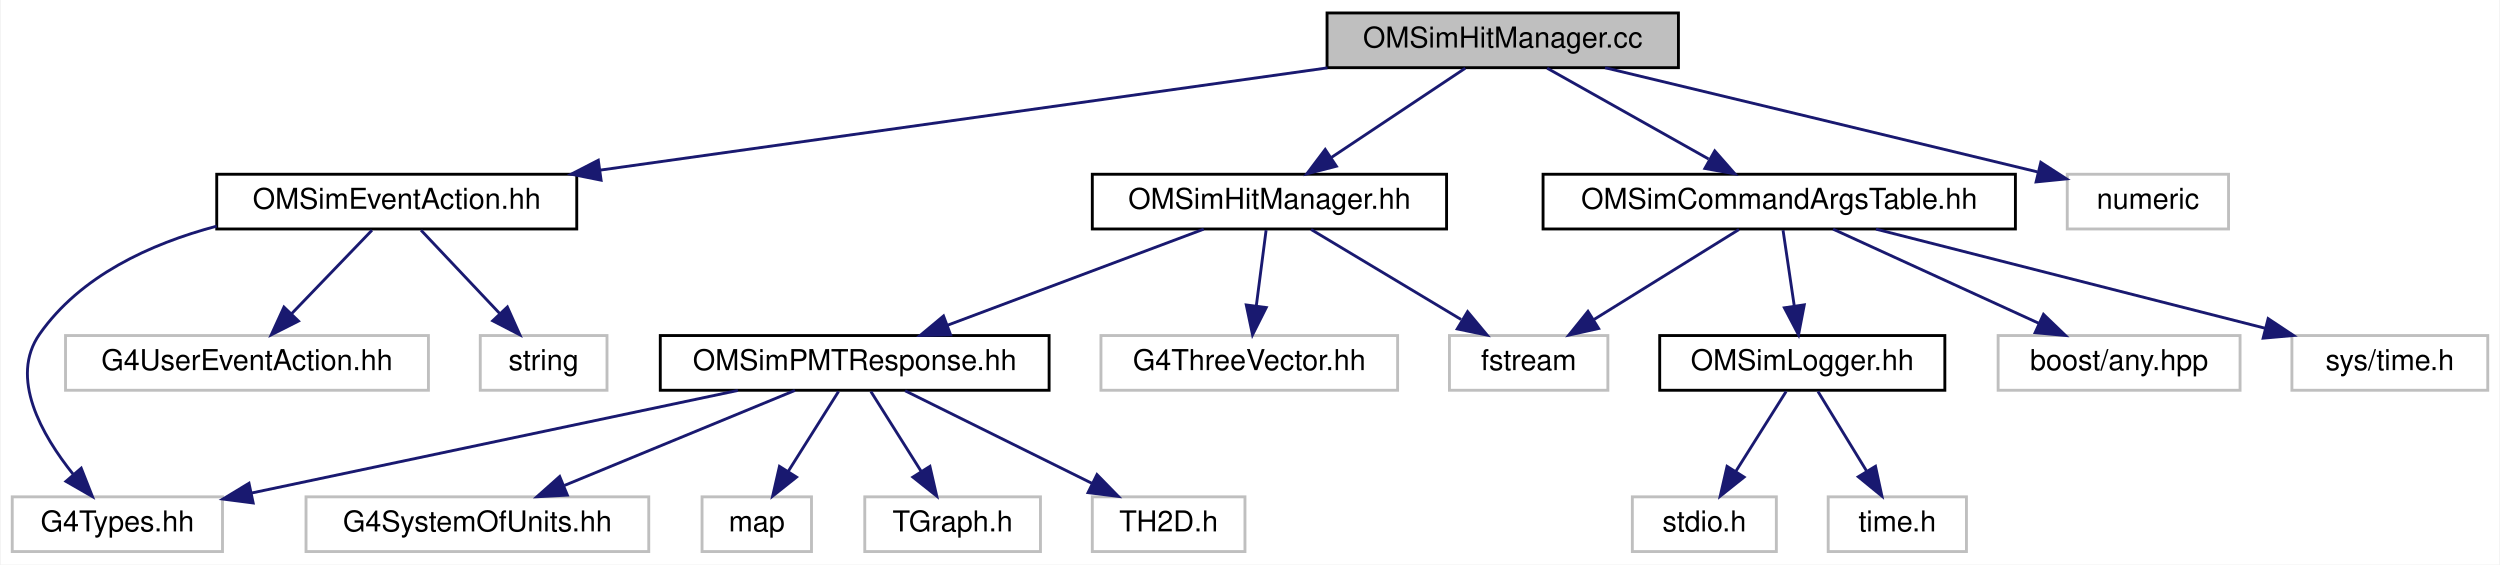
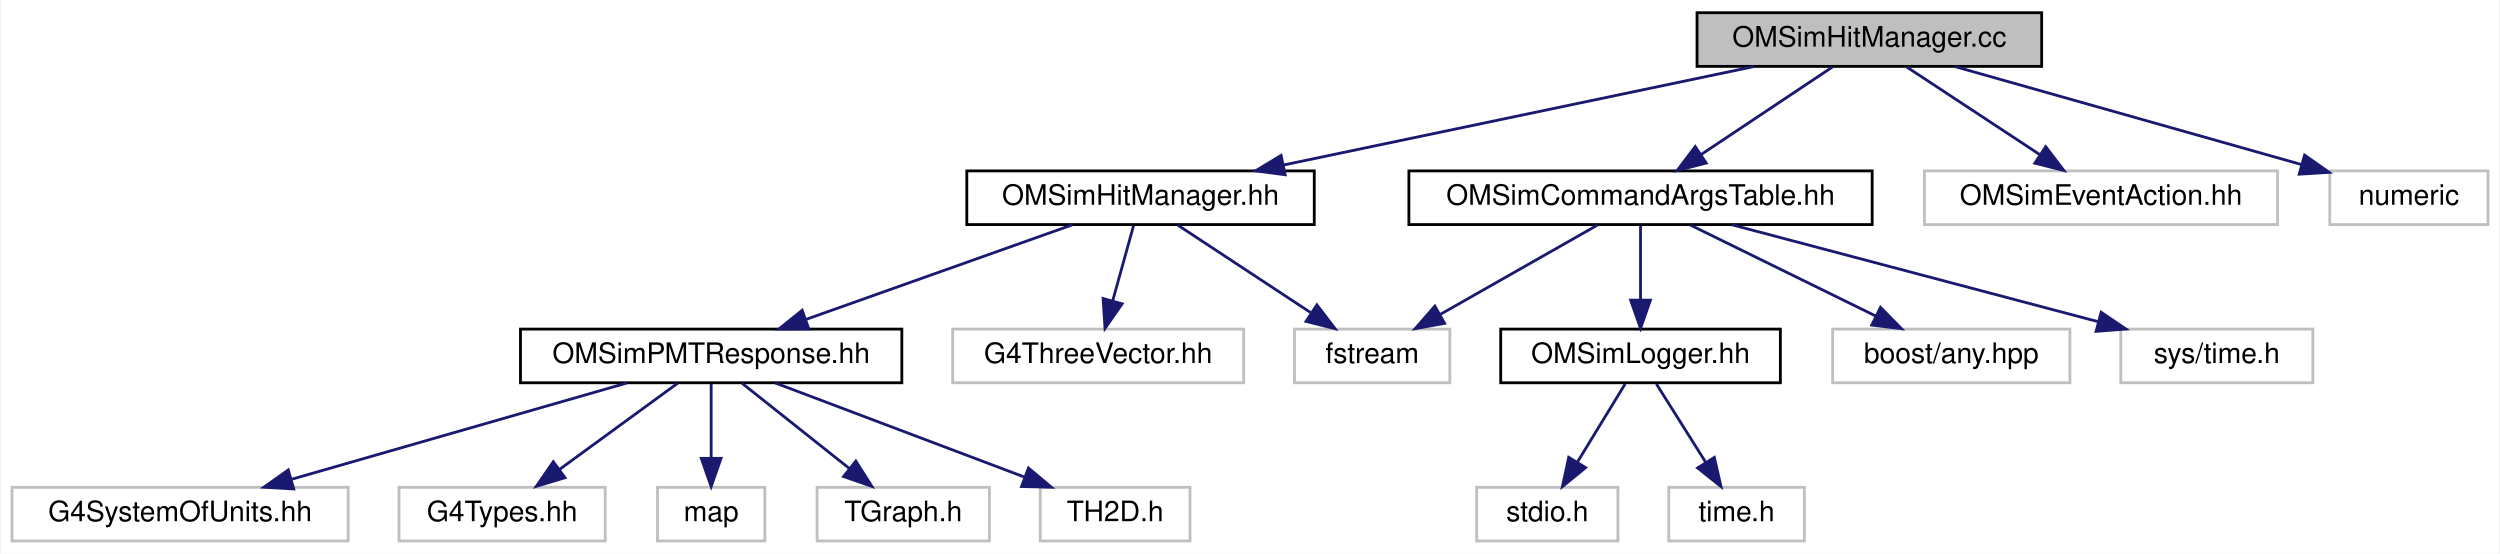
- <svg xmlns="http://www.w3.org/2000/svg" xmlns:xlink="http://www.w3.org/1999/xlink" width="868pt" height="196pt" viewBox="0.00 0.00 867.50 196.00">
+ <svg xmlns="http://www.w3.org/2000/svg" xmlns:xlink="http://www.w3.org/1999/xlink" width="885pt" height="196pt" viewBox="0.00 0.00 884.50 196.00">
  <g id="graph0" class="graph" transform="scale(1 1) rotate(0) translate(4 192)">
-     <polygon fill="white" stroke="transparent" points="-4,4 -4,-192 863.5,-192 863.5,4 -4,4" />
+     <polygon fill="white" stroke="transparent" points="-4,4 -4,-192 880.5,-192 880.5,4 -4,4" />
    <g id="node1" class="node">
      <g id="a_node1">
        <a xlink:title=" ">
-           <polygon fill="#bfbfbf" stroke="black" points="456.5,-168.5 456.5,-187.5 578.5,-187.5 578.5,-168.5 456.5,-168.5" />
-           <text text-anchor="middle" x="517.5" y="-175.5" font-family="Helvetica,sans-Serif" font-size="10.00">OMSimHitManager.cc</text>
+           <polygon fill="#bfbfbf" stroke="black" points="596.5,-168.5 596.5,-187.5 718.5,-187.5 718.5,-168.5 596.5,-168.5" />
+           <text text-anchor="middle" x="657.5" y="-175.5" font-family="Helvetica,sans-Serif" font-size="10.00">OMSimHitManager.cc</text>
        </a>
      </g>
    </g>
    <g id="node2" class="node">
      <g id="a_node2">
        <a xlink:href="_o_m_sim_hit_manager_8hh.html" target="_top" xlink:title="Defines structures and classes related to optical module photon hit management.">
-           <polygon fill="white" stroke="black" points="375,-112.5 375,-131.5 498,-131.5 498,-112.5 375,-112.5" />
-           <text text-anchor="middle" x="436.5" y="-119.5" font-family="Helvetica,sans-Serif" font-size="10.00">OMSimHitManager.hh</text>
+           <polygon fill="white" stroke="black" points="338,-112.5 338,-131.5 461,-131.5 461,-112.5 338,-112.5" />
+           <text text-anchor="middle" x="399.5" y="-119.5" font-family="Helvetica,sans-Serif" font-size="10.00">OMSimHitManager.hh</text>
        </a>
      </g>
    </g>
    <g id="edge1" class="edge">
-       <path fill="none" stroke="midnightblue" d="M504.49,-168.32C491.97,-159.98 472.82,-147.21 458.03,-137.35" />
-       <polygon fill="midnightblue" stroke="midnightblue" points="459.74,-134.29 449.48,-131.65 455.86,-140.11 459.74,-134.29" />
+       <path fill="none" stroke="midnightblue" d="M616.62,-168.44C571.52,-159 498.89,-143.8 450.2,-133.61" />
+       <polygon fill="midnightblue" stroke="midnightblue" points="450.69,-130.14 440.19,-131.52 449.26,-136.99 450.69,-130.14" />
    </g>
    <g id="node11" class="node">
      <g id="a_node11">
        <a xlink:href="_o_m_sim_command_args_table_8hh.html" target="_top" xlink:title="Definition of the OMSimCommandArgsTable singleton class, which controls user args.">
-           <polygon fill="white" stroke="black" points="531.5,-112.5 531.5,-131.5 695.5,-131.5 695.5,-112.5 531.5,-112.5" />
-           <text text-anchor="middle" x="613.5" y="-119.5" font-family="Helvetica,sans-Serif" font-size="10.00">OMSimCommandArgsTable.hh</text>
+           <polygon fill="white" stroke="black" points="494.5,-112.5 494.5,-131.5 658.5,-131.5 658.5,-112.5 494.5,-112.5" />
+           <text text-anchor="middle" x="576.5" y="-119.5" font-family="Helvetica,sans-Serif" font-size="10.00">OMSimCommandArgsTable.hh</text>
        </a>
      </g>
    </g>
    <g id="edge10" class="edge">
-       <path fill="none" stroke="midnightblue" d="M532.92,-168.32C548.04,-159.82 571.32,-146.73 588.97,-136.8" />
-       <polygon fill="midnightblue" stroke="midnightblue" points="591.11,-139.61 598.11,-131.65 587.68,-133.51 591.11,-139.61" />
+       <path fill="none" stroke="midnightblue" d="M644.49,-168.32C631.97,-159.98 612.82,-147.21 598.03,-137.35" />
+       <polygon fill="midnightblue" stroke="midnightblue" points="599.74,-134.29 589.48,-131.65 595.86,-140.11 599.74,-134.29" />
    </g>
    <g id="node17" class="node">
      <g id="a_node17">
-         <a xlink:href="_o_m_sim_event_action_8hh.html" target="_top" xlink:title=" ">
-           <polygon fill="white" stroke="black" points="71,-112.5 71,-131.5 196,-131.5 196,-112.5 71,-112.5" />
-           <text text-anchor="middle" x="133.5" y="-119.5" font-family="Helvetica,sans-Serif" font-size="10.00">OMSimEventAction.hh</text>
+         <a xlink:title=" ">
+           <polygon fill="white" stroke="#bfbfbf" points="677,-112.5 677,-131.5 802,-131.5 802,-112.5 677,-112.5" />
+           <text text-anchor="middle" x="739.5" y="-119.5" font-family="Helvetica,sans-Serif" font-size="10.00">OMSimEventAction.hh</text>
        </a>
      </g>
    </g>
    <g id="edge17" class="edge">
-       <path fill="none" stroke="midnightblue" d="M456.65,-168.44C387.98,-158.79 276.43,-143.1 204.01,-132.92" />
-       <polygon fill="midnightblue" stroke="midnightblue" points="204.45,-129.44 194.06,-131.52 203.48,-136.37 204.45,-129.44" />
-     </g>
-     <g id="node20" class="node">
-       <g id="a_node20">
-         <a xlink:title=" ">
-           <polygon fill="white" stroke="#bfbfbf" points="713.5,-112.5 713.5,-131.5 769.5,-131.5 769.5,-112.5 713.5,-112.5" />
-           <text text-anchor="middle" x="741.5" y="-119.5" font-family="Helvetica,sans-Serif" font-size="10.00">numeric</text>
-         </a>
-       </g>
-     </g>
-     <g id="edge21" class="edge">
-       <path fill="none" stroke="midnightblue" d="M553.01,-168.48C588.57,-159.95 645.14,-146.35 703.14,-132.32" />
-       <polygon fill="midnightblue" stroke="midnightblue" points="704.32,-135.64 713.22,-129.89 702.68,-128.84 704.32,-135.64" />
+       <path fill="none" stroke="midnightblue" d="M670.67,-168.32C683.35,-159.98 702.73,-147.21 717.71,-137.35" />
+       <polygon fill="midnightblue" stroke="midnightblue" points="719.93,-140.08 726.36,-131.65 716.08,-134.23 719.93,-140.08" />
+     </g>
+     <g id="node18" class="node">
+       <g id="a_node18">
+         <a xlink:title=" ">
+           <polygon fill="white" stroke="#bfbfbf" points="820.5,-112.5 820.5,-131.5 876.5,-131.5 876.5,-112.5 820.5,-112.5" />
+           <text text-anchor="middle" x="848.5" y="-119.5" font-family="Helvetica,sans-Serif" font-size="10.00">numeric</text>
+         </a>
+       </g>
+     </g>
+     <g id="edge18" class="edge">
+       <path fill="none" stroke="midnightblue" d="M687.76,-168.44C721.03,-159.04 774.53,-143.91 810.57,-133.72" />
+       <polygon fill="midnightblue" stroke="midnightblue" points="811.57,-137.08 820.25,-130.99 809.67,-130.34 811.57,-137.08" />
    </g>
    <g id="node3" class="node">
      <g id="a_node3">
        <a xlink:href="_o_m_sim_p_m_t_response_8hh.html" target="_top" xlink:title="Provides simulation for PMT response. This class is responsible for transforming hits on photocathode...">
-           <polygon fill="white" stroke="black" points="225,-56.5 225,-75.5 360,-75.5 360,-56.5 225,-56.5" />
-           <text text-anchor="middle" x="292.5" y="-63.5" font-family="Helvetica,sans-Serif" font-size="10.00">OMSimPMTResponse.hh</text>
+           <polygon fill="white" stroke="black" points="180,-56.5 180,-75.5 315,-75.5 315,-56.5 180,-56.5" />
+           <text text-anchor="middle" x="247.5" y="-63.5" font-family="Helvetica,sans-Serif" font-size="10.00">OMSimPMTResponse.hh</text>
        </a>
      </g>
    </g>
    <g id="edge2" class="edge">
-       <path fill="none" stroke="midnightblue" d="M413.68,-112.44C389.67,-103.44 351.67,-89.19 324.63,-79.05" />
-       <polygon fill="midnightblue" stroke="midnightblue" points="325.8,-75.75 315.21,-75.52 323.34,-82.3 325.8,-75.75" />
+       <path fill="none" stroke="midnightblue" d="M375.42,-112.44C349.96,-103.4 309.61,-89.06 281.04,-78.92" />
+       <polygon fill="midnightblue" stroke="midnightblue" points="282.07,-75.57 271.47,-75.52 279.72,-82.16 282.07,-75.57" />
    </g>
    <g id="node9" class="node">
      <g id="a_node9">
        <a xlink:title=" ">
-           <polygon fill="white" stroke="#bfbfbf" points="378,-56.5 378,-75.5 481,-75.5 481,-56.5 378,-56.5" />
-           <text text-anchor="middle" x="429.5" y="-63.5" font-family="Helvetica,sans-Serif" font-size="10.00">G4ThreeVector.hh</text>
+           <polygon fill="white" stroke="#bfbfbf" points="333,-56.5 333,-75.5 436,-75.5 436,-56.5 333,-56.5" />
+           <text text-anchor="middle" x="384.5" y="-63.5" font-family="Helvetica,sans-Serif" font-size="10.00">G4ThreeVector.hh</text>
        </a>
      </g>
    </g>
    <g id="edge8" class="edge">
-       <path fill="none" stroke="midnightblue" d="M435.34,-112.08C434.42,-104.93 433.08,-94.64 431.92,-85.69" />
-       <polygon fill="midnightblue" stroke="midnightblue" points="435.39,-85.22 430.63,-75.75 428.45,-86.12 435.39,-85.22" />
+       <path fill="none" stroke="midnightblue" d="M397.02,-112.08C395.01,-104.85 392.11,-94.41 389.61,-85.4" />
+       <polygon fill="midnightblue" stroke="midnightblue" points="392.98,-84.45 386.93,-75.75 386.24,-86.32 392.98,-84.45" />
    </g>
    <g id="node10" class="node">
      <g id="a_node10">
        <a xlink:title=" ">
-           <polygon fill="white" stroke="#bfbfbf" points="499,-56.5 499,-75.5 554,-75.5 554,-56.5 499,-56.5" />
-           <text text-anchor="middle" x="526.5" y="-63.5" font-family="Helvetica,sans-Serif" font-size="10.00">fstream</text>
+           <polygon fill="white" stroke="#bfbfbf" points="454,-56.5 454,-75.5 509,-75.5 509,-56.5 454,-56.5" />
+           <text text-anchor="middle" x="481.5" y="-63.5" font-family="Helvetica,sans-Serif" font-size="10.00">fstream</text>
        </a>
      </g>
    </g>
    <g id="edge9" class="edge">
-       <path fill="none" stroke="midnightblue" d="M450.96,-112.32C465,-103.9 486.55,-90.97 503.04,-81.07" />
-       <polygon fill="midnightblue" stroke="midnightblue" points="505.3,-83.8 512.08,-75.65 501.7,-77.8 505.3,-83.8" />
+       <path fill="none" stroke="midnightblue" d="M412.67,-112.32C425.35,-103.98 444.73,-91.21 459.71,-81.35" />
+       <polygon fill="midnightblue" stroke="midnightblue" points="461.93,-84.08 468.36,-75.65 458.08,-78.23 461.93,-84.08" />
    </g>
    <g id="node4" class="node">
      <g id="a_node4">
        <a xlink:title=" ">
-           <polygon fill="white" stroke="#bfbfbf" points="102,-0.5 102,-19.5 221,-19.5 221,-0.5 102,-0.5" />
-           <text text-anchor="middle" x="161.5" y="-7.5" font-family="Helvetica,sans-Serif" font-size="10.00">G4SystemOfUnits.hh</text>
+           <polygon fill="white" stroke="#bfbfbf" points="0,-0.5 0,-19.5 119,-19.5 119,-0.5 0,-0.5" />
+           <text text-anchor="middle" x="59.5" y="-7.5" font-family="Helvetica,sans-Serif" font-size="10.00">G4SystemOfUnits.hh</text>
        </a>
      </g>
    </g>
    <g id="edge3" class="edge">
-       <path fill="none" stroke="midnightblue" d="M271.74,-56.44C250.18,-47.56 216.24,-33.56 191.71,-23.45" />
-       <polygon fill="midnightblue" stroke="midnightblue" points="192.74,-20.09 182.16,-19.52 190.07,-26.56 192.74,-20.09" />
+       <path fill="none" stroke="midnightblue" d="M217.71,-56.44C185.67,-47.24 134.57,-32.56 99.15,-22.39" />
+       <polygon fill="midnightblue" stroke="midnightblue" points="99.73,-18.91 89.15,-19.52 97.79,-25.64 99.73,-18.91" />
    </g>
    <g id="node5" class="node">
      <g id="a_node5">
        <a xlink:title=" ">
-           <polygon fill="white" stroke="#bfbfbf" points="0,-0.5 0,-19.5 73,-19.5 73,-0.5 0,-0.5" />
-           <text text-anchor="middle" x="36.5" y="-7.5" font-family="Helvetica,sans-Serif" font-size="10.00">G4Types.hh</text>
+           <polygon fill="white" stroke="#bfbfbf" points="137,-0.5 137,-19.5 210,-19.5 210,-0.5 137,-0.5" />
+           <text text-anchor="middle" x="173.5" y="-7.5" font-family="Helvetica,sans-Serif" font-size="10.00">G4Types.hh</text>
        </a>
      </g>
    </g>
    <g id="edge4" class="edge">
-       <path fill="none" stroke="midnightblue" d="M251.94,-56.44C206,-46.75 131.28,-30.99 83.02,-20.81" />
-       <polygon fill="midnightblue" stroke="midnightblue" points="83.65,-17.37 73.14,-18.73 82.2,-24.22 83.65,-17.37" />
+       <path fill="none" stroke="midnightblue" d="M235.61,-56.32C224.35,-48.11 207.21,-35.6 193.79,-25.81" />
+       <polygon fill="midnightblue" stroke="midnightblue" points="195.75,-22.9 185.61,-19.83 191.62,-28.56 195.75,-22.9" />
    </g>
    <g id="node6" class="node">
      <g id="a_node6">
        <a xlink:title=" ">
-           <polygon fill="white" stroke="#bfbfbf" points="239.5,-0.5 239.5,-19.5 277.5,-19.5 277.5,-0.5 239.5,-0.5" />
-           <text text-anchor="middle" x="258.5" y="-7.5" font-family="Helvetica,sans-Serif" font-size="10.00">map</text>
+           <polygon fill="white" stroke="#bfbfbf" points="228.5,-0.5 228.5,-19.5 266.5,-19.5 266.5,-0.5 228.5,-0.5" />
+           <text text-anchor="middle" x="247.5" y="-7.5" font-family="Helvetica,sans-Serif" font-size="10.00">map</text>
        </a>
      </g>
    </g>
    <g id="edge5" class="edge">
-       <path fill="none" stroke="midnightblue" d="M286.89,-56.08C282.13,-48.53 275.18,-37.49 269.35,-28.23" />
-       <polygon fill="midnightblue" stroke="midnightblue" points="272.3,-26.35 264.01,-19.75 266.38,-30.08 272.3,-26.35" />
+       <path fill="none" stroke="midnightblue" d="M247.5,-56.08C247.5,-49.01 247.5,-38.86 247.5,-29.99" />
+       <polygon fill="midnightblue" stroke="midnightblue" points="251,-29.75 247.5,-19.75 244,-29.75 251,-29.75" />
    </g>
    <g id="node7" class="node">
      <g id="a_node7">
        <a xlink:title=" ">
-           <polygon fill="white" stroke="#bfbfbf" points="296,-0.5 296,-19.5 357,-19.5 357,-0.5 296,-0.5" />
-           <text text-anchor="middle" x="326.5" y="-7.5" font-family="Helvetica,sans-Serif" font-size="10.00">TGraph.h</text>
+           <polygon fill="white" stroke="#bfbfbf" points="285,-0.5 285,-19.5 346,-19.5 346,-0.5 285,-0.5" />
+           <text text-anchor="middle" x="315.5" y="-7.5" font-family="Helvetica,sans-Serif" font-size="10.00">TGraph.h</text>
        </a>
      </g>
    </g>
    <g id="edge6" class="edge">
-       <path fill="none" stroke="midnightblue" d="M298.11,-56.08C302.87,-48.53 309.82,-37.49 315.65,-28.23" />
-       <polygon fill="midnightblue" stroke="midnightblue" points="318.62,-30.08 320.99,-19.75 312.7,-26.35 318.62,-30.08" />
+       <path fill="none" stroke="midnightblue" d="M258.43,-56.32C268.67,-48.18 284.22,-35.84 296.5,-26.09" />
+       <polygon fill="midnightblue" stroke="midnightblue" points="298.72,-28.79 304.38,-19.83 294.37,-23.31 298.72,-28.79" />
    </g>
    <g id="node8" class="node">
      <g id="a_node8">
        <a xlink:title=" ">
-           <polygon fill="white" stroke="#bfbfbf" points="375,-0.5 375,-19.5 428,-19.5 428,-0.5 375,-0.5" />
-           <text text-anchor="middle" x="401.5" y="-7.5" font-family="Helvetica,sans-Serif" font-size="10.00">TH2D.h</text>
+           <polygon fill="white" stroke="#bfbfbf" points="364,-0.5 364,-19.5 417,-19.5 417,-0.5 364,-0.5" />
+           <text text-anchor="middle" x="390.5" y="-7.5" font-family="Helvetica,sans-Serif" font-size="10.00">TH2D.h</text>
        </a>
      </g>
    </g>
    <g id="edge7" class="edge">
-       <path fill="none" stroke="midnightblue" d="M310.01,-56.32C327.57,-47.62 354.83,-34.12 375.03,-24.11" />
-       <polygon fill="midnightblue" stroke="midnightblue" points="376.62,-27.23 384.03,-19.65 373.52,-20.96 376.62,-27.23" />
+       <path fill="none" stroke="midnightblue" d="M270.16,-56.44C293.9,-47.48 331.41,-33.31 358.24,-23.18" />
+       <polygon fill="midnightblue" stroke="midnightblue" points="359.83,-26.32 367.95,-19.52 357.36,-19.77 359.83,-26.32" />
    </g>
    <g id="edge14" class="edge">
-       <path fill="none" stroke="midnightblue" d="M599.52,-112.32C585.95,-103.9 565.12,-90.97 549.18,-81.07" />
-       <polygon fill="midnightblue" stroke="midnightblue" points="550.79,-77.95 540.44,-75.65 547.09,-83.9 550.79,-77.95" />
+       <path fill="none" stroke="midnightblue" d="M561.24,-112.32C546.28,-103.82 523.25,-90.73 505.77,-80.8" />
+       <polygon fill="midnightblue" stroke="midnightblue" points="507.15,-77.55 496.73,-75.65 503.69,-83.64 507.15,-77.55" />
    </g>
    <g id="node12" class="node">
      <g id="a_node12">
        <a xlink:href="_o_m_sim_logger_8hh.html" target="_top" xlink:title=" ">
-           <polygon fill="white" stroke="black" points="572,-56.5 572,-75.5 671,-75.5 671,-56.5 572,-56.5" />
-           <text text-anchor="middle" x="621.5" y="-63.5" font-family="Helvetica,sans-Serif" font-size="10.00">OMSimLogger.hh</text>
+           <polygon fill="white" stroke="black" points="527,-56.5 527,-75.5 626,-75.5 626,-56.5 527,-56.5" />
+           <text text-anchor="middle" x="576.5" y="-63.5" font-family="Helvetica,sans-Serif" font-size="10.00">OMSimLogger.hh</text>
        </a>
      </g>
    </g>
    <g id="edge11" class="edge">
-       <path fill="none" stroke="midnightblue" d="M614.82,-112.08C615.88,-104.93 617.41,-94.64 618.73,-85.69" />
-       <polygon fill="midnightblue" stroke="midnightblue" points="622.2,-86.16 620.2,-75.75 615.28,-85.13 622.2,-86.16" />
+       <path fill="none" stroke="midnightblue" d="M576.5,-112.08C576.5,-105.01 576.5,-94.86 576.5,-85.99" />
+       <polygon fill="midnightblue" stroke="midnightblue" points="580,-85.75 576.5,-75.75 573,-85.75 580,-85.75" />
    </g>
    <g id="node15" class="node">
      <g id="a_node15">
        <a xlink:title=" ">
-           <polygon fill="white" stroke="#bfbfbf" points="689.5,-56.5 689.5,-75.5 773.5,-75.5 773.5,-56.5 689.5,-56.5" />
-           <text text-anchor="middle" x="731.5" y="-63.5" font-family="Helvetica,sans-Serif" font-size="10.00">boost/any.hpp</text>
+           <polygon fill="white" stroke="#bfbfbf" points="644.5,-56.5 644.5,-75.5 728.5,-75.5 728.5,-56.5 644.5,-56.5" />
+           <text text-anchor="middle" x="686.5" y="-63.5" font-family="Helvetica,sans-Serif" font-size="10.00">boost/any.hpp</text>
        </a>
      </g>
    </g>
    <g id="edge15" class="edge">
-       <path fill="none" stroke="midnightblue" d="M632.2,-112.44C651.44,-103.64 681.65,-89.81 703.7,-79.72" />
-       <polygon fill="midnightblue" stroke="midnightblue" points="705.25,-82.86 712.89,-75.52 702.34,-76.5 705.25,-82.86" />
+       <path fill="none" stroke="midnightblue" d="M594.17,-112.32C611.89,-103.62 639.4,-90.12 659.79,-80.11" />
+       <polygon fill="midnightblue" stroke="midnightblue" points="661.44,-83.2 668.87,-75.65 658.35,-76.92 661.44,-83.2" />
    </g>
    <g id="node16" class="node">
      <g id="a_node16">
        <a xlink:title=" ">
-           <polygon fill="white" stroke="#bfbfbf" points="791.5,-56.5 791.5,-75.5 859.5,-75.5 859.5,-56.5 791.5,-56.5" />
-           <text text-anchor="middle" x="825.5" y="-63.5" font-family="Helvetica,sans-Serif" font-size="10.00">sys/time.h</text>
+           <polygon fill="white" stroke="#bfbfbf" points="746.5,-56.5 746.5,-75.5 814.5,-75.5 814.5,-56.5 746.5,-56.5" />
+           <text text-anchor="middle" x="780.5" y="-63.5" font-family="Helvetica,sans-Serif" font-size="10.00">sys/time.h</text>
        </a>
      </g>
    </g>
    <g id="edge16" class="edge">
-       <path fill="none" stroke="midnightblue" d="M647.09,-112.44C683.69,-103.12 742.34,-88.18 782.33,-78" />
-       <polygon fill="midnightblue" stroke="midnightblue" points="783.24,-81.38 792.07,-75.52 781.51,-74.59 783.24,-81.38" />
+       <path fill="none" stroke="midnightblue" d="M608.82,-112.44C643.89,-103.16 700,-88.31 738.46,-78.13" />
+       <polygon fill="midnightblue" stroke="midnightblue" points="739.56,-81.46 748.33,-75.52 737.76,-74.69 739.56,-81.46" />
    </g>
    <g id="node13" class="node">
      <g id="a_node13">
        <a xlink:title=" ">
-           <polygon fill="white" stroke="#bfbfbf" points="562.5,-0.5 562.5,-19.5 612.5,-19.5 612.5,-0.5 562.5,-0.5" />
-           <text text-anchor="middle" x="587.5" y="-7.5" font-family="Helvetica,sans-Serif" font-size="10.00">stdio.h</text>
+           <polygon fill="white" stroke="#bfbfbf" points="518.5,-0.5 518.5,-19.5 568.5,-19.5 568.5,-0.5 518.5,-0.5" />
+           <text text-anchor="middle" x="543.5" y="-7.5" font-family="Helvetica,sans-Serif" font-size="10.00">stdio.h</text>
        </a>
      </g>
    </g>
    <g id="edge12" class="edge">
-       <path fill="none" stroke="midnightblue" d="M615.89,-56.08C611.13,-48.53 604.18,-37.49 598.35,-28.23" />
-       <polygon fill="midnightblue" stroke="midnightblue" points="601.3,-26.35 593.01,-19.75 595.38,-30.08 601.3,-26.35" />
+       <path fill="none" stroke="midnightblue" d="M571.05,-56.08C566.49,-48.61 559.83,-37.72 554.21,-28.52" />
+       <polygon fill="midnightblue" stroke="midnightblue" points="557.05,-26.46 548.85,-19.75 551.08,-30.11 557.05,-26.46" />
    </g>
    <g id="node14" class="node">
      <g id="a_node14">
        <a xlink:title=" ">
-           <polygon fill="white" stroke="#bfbfbf" points="630.5,-0.5 630.5,-19.5 678.5,-19.5 678.5,-0.5 630.5,-0.5" />
-           <text text-anchor="middle" x="654.5" y="-7.5" font-family="Helvetica,sans-Serif" font-size="10.00">time.h</text>
+           <polygon fill="white" stroke="#bfbfbf" points="586.5,-0.5 586.5,-19.5 634.5,-19.5 634.5,-0.5 586.5,-0.5" />
+           <text text-anchor="middle" x="610.5" y="-7.5" font-family="Helvetica,sans-Serif" font-size="10.00">time.h</text>
        </a>
      </g>
    </g>
    <g id="edge13" class="edge">
-       <path fill="none" stroke="midnightblue" d="M626.95,-56.08C631.51,-48.61 638.17,-37.72 643.79,-28.52" />
-       <polygon fill="midnightblue" stroke="midnightblue" points="646.92,-30.11 649.15,-19.75 640.95,-26.46 646.92,-30.11" />
-     </g>
-     <g id="edge20" class="edge">
-       <path fill="none" stroke="midnightblue" d="M71,-113.49C47.76,-107.32 23.63,-96.16 9.5,-76 -1.07,-60.92 10.16,-41.06 21.19,-27.29" />
-       <polygon fill="midnightblue" stroke="midnightblue" points="23.95,-29.45 27.84,-19.59 18.65,-24.87 23.95,-29.45" />
-     </g>
-     <g id="node18" class="node">
-       <g id="a_node18">
-         <a xlink:title=" ">
-           <polygon fill="white" stroke="#bfbfbf" points="18.5,-56.5 18.5,-75.5 144.5,-75.5 144.5,-56.5 18.5,-56.5" />
-           <text text-anchor="middle" x="81.5" y="-63.5" font-family="Helvetica,sans-Serif" font-size="10.00">G4UserEventAction.hh</text>
-         </a>
-       </g>
-     </g>
-     <g id="edge18" class="edge">
-       <path fill="none" stroke="midnightblue" d="M124.91,-112.08C117.34,-104.22 106.12,-92.57 96.99,-83.08" />
-       <polygon fill="midnightblue" stroke="midnightblue" points="99.38,-80.53 89.93,-75.75 94.34,-85.38 99.38,-80.53" />
-     </g>
-     <g id="node19" class="node">
-       <g id="a_node19">
-         <a xlink:title=" ">
-           <polygon fill="white" stroke="#bfbfbf" points="162.5,-56.5 162.5,-75.5 206.5,-75.5 206.5,-56.5 162.5,-56.5" />
-           <text text-anchor="middle" x="184.5" y="-63.5" font-family="Helvetica,sans-Serif" font-size="10.00">string</text>
-         </a>
-       </g>
-     </g>
-     <g id="edge19" class="edge">
-       <path fill="none" stroke="midnightblue" d="M141.92,-112.08C149.35,-104.22 160.35,-92.57 169.31,-83.08" />
-       <polygon fill="midnightblue" stroke="midnightblue" points="171.91,-85.42 176.24,-75.75 166.82,-80.62 171.91,-85.42" />
+       <path fill="none" stroke="midnightblue" d="M582.11,-56.08C586.87,-48.53 593.82,-37.49 599.65,-28.23" />
+       <polygon fill="midnightblue" stroke="midnightblue" points="602.62,-30.08 604.99,-19.75 596.7,-26.35 602.62,-30.08" />
    </g>
  </g>
</svg>
